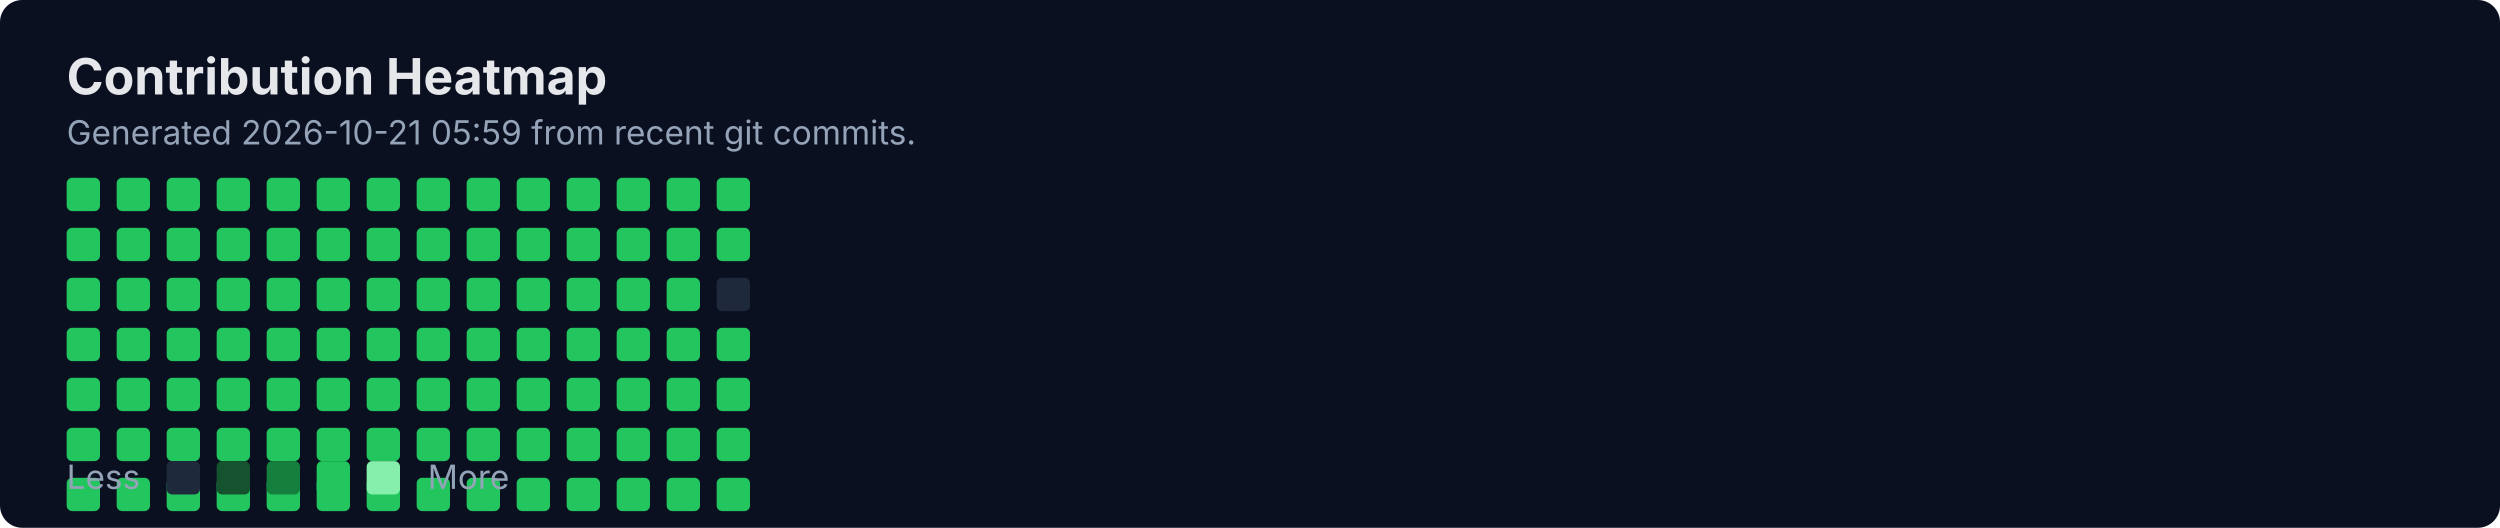
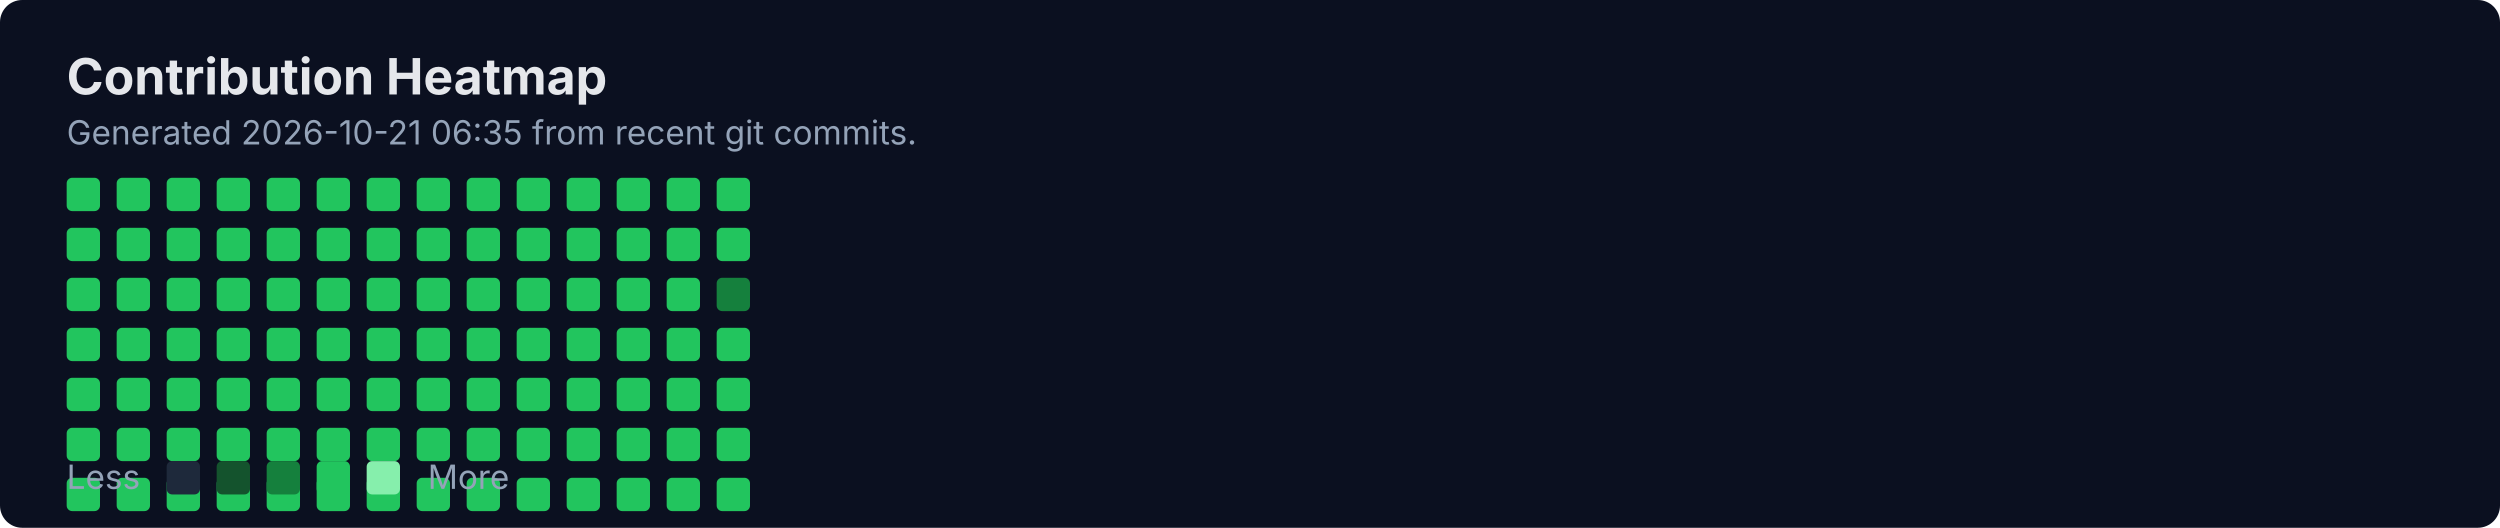
<svg xmlns="http://www.w3.org/2000/svg" width="900" height="190" viewBox="0 0 900 190" fill="none" role="img" aria-labelledby="title">
  <rect width="900" height="190" rx="8" fill="#0B1020" />
  <text x="24" y="34" fill="#E5E7EB" font-family="Inter, Segoe UI, Arial" font-size="18" font-weight="700">Contribution Heatmap</text>
-   <text x="24" y="52" fill="#94A3B8" font-family="Inter, Segoe UI, Arial" font-size="12">Generated 2026-10-21 05:59 from recent git commits.</text>
+   <text x="24" y="52" fill="#94A3B8" font-family="Inter, Segoe UI, Arial" font-size="12">Generated 2026-10-21 06:35 from recent git commits.</text>
  <rect x="24" y="118" width="12" height="12" rx="2" fill="#22C55E" />
  <rect x="24" y="136" width="12" height="12" rx="2" fill="#22C55E" />
  <rect x="24" y="154" width="12" height="12" rx="2" fill="#22C55E" />
  <rect x="24" y="172" width="12" height="12" rx="2" fill="#22C55E" />
  <rect x="24" y="64" width="12" height="12" rx="2" fill="#22C55E" />
  <rect x="24" y="82" width="12" height="12" rx="2" fill="#22C55E" />
  <rect x="24" y="100" width="12" height="12" rx="2" fill="#22C55E" />
  <rect x="42" y="118" width="12" height="12" rx="2" fill="#22C55E" />
  <rect x="42" y="136" width="12" height="12" rx="2" fill="#22C55E" />
  <rect x="42" y="154" width="12" height="12" rx="2" fill="#22C55E" />
  <rect x="42" y="172" width="12" height="12" rx="2" fill="#22C55E" />
  <rect x="42" y="64" width="12" height="12" rx="2" fill="#22C55E" />
  <rect x="42" y="82" width="12" height="12" rx="2" fill="#22C55E" />
  <rect x="42" y="100" width="12" height="12" rx="2" fill="#22C55E" />
  <rect x="60" y="118" width="12" height="12" rx="2" fill="#22C55E" />
  <rect x="60" y="136" width="12" height="12" rx="2" fill="#22C55E" />
  <rect x="60" y="154" width="12" height="12" rx="2" fill="#22C55E" />
  <rect x="60" y="172" width="12" height="12" rx="2" fill="#22C55E" />
  <rect x="60" y="64" width="12" height="12" rx="2" fill="#22C55E" />
  <rect x="60" y="82" width="12" height="12" rx="2" fill="#22C55E" />
  <rect x="60" y="100" width="12" height="12" rx="2" fill="#22C55E" />
  <rect x="78" y="118" width="12" height="12" rx="2" fill="#22C55E" />
  <rect x="78" y="136" width="12" height="12" rx="2" fill="#22C55E" />
  <rect x="78" y="154" width="12" height="12" rx="2" fill="#22C55E" />
  <rect x="78" y="172" width="12" height="12" rx="2" fill="#22C55E" />
  <rect x="78" y="64" width="12" height="12" rx="2" fill="#22C55E" />
  <rect x="78" y="82" width="12" height="12" rx="2" fill="#22C55E" />
  <rect x="78" y="100" width="12" height="12" rx="2" fill="#22C55E" />
  <rect x="96" y="118" width="12" height="12" rx="2" fill="#22C55E" />
  <rect x="96" y="136" width="12" height="12" rx="2" fill="#22C55E" />
  <rect x="96" y="154" width="12" height="12" rx="2" fill="#22C55E" />
  <rect x="96" y="172" width="12" height="12" rx="2" fill="#22C55E" />
  <rect x="96" y="64" width="12" height="12" rx="2" fill="#22C55E" />
  <rect x="96" y="82" width="12" height="12" rx="2" fill="#22C55E" />
  <rect x="96" y="100" width="12" height="12" rx="2" fill="#22C55E" />
  <rect x="114" y="118" width="12" height="12" rx="2" fill="#22C55E" />
  <rect x="114" y="136" width="12" height="12" rx="2" fill="#22C55E" />
  <rect x="114" y="154" width="12" height="12" rx="2" fill="#22C55E" />
  <rect x="114" y="172" width="12" height="12" rx="2" fill="#22C55E" />
  <rect x="114" y="64" width="12" height="12" rx="2" fill="#22C55E" />
  <rect x="114" y="82" width="12" height="12" rx="2" fill="#22C55E" />
  <rect x="114" y="100" width="12" height="12" rx="2" fill="#22C55E" />
  <rect x="132" y="118" width="12" height="12" rx="2" fill="#22C55E" />
  <rect x="132" y="136" width="12" height="12" rx="2" fill="#22C55E" />
  <rect x="132" y="154" width="12" height="12" rx="2" fill="#22C55E" />
  <rect x="132" y="172" width="12" height="12" rx="2" fill="#22C55E" />
  <rect x="132" y="64" width="12" height="12" rx="2" fill="#22C55E" />
  <rect x="132" y="82" width="12" height="12" rx="2" fill="#22C55E" />
  <rect x="132" y="100" width="12" height="12" rx="2" fill="#22C55E" />
  <rect x="150" y="118" width="12" height="12" rx="2" fill="#22C55E" />
  <rect x="150" y="136" width="12" height="12" rx="2" fill="#22C55E" />
  <rect x="150" y="154" width="12" height="12" rx="2" fill="#22C55E" />
  <rect x="150" y="172" width="12" height="12" rx="2" fill="#22C55E" />
  <rect x="150" y="64" width="12" height="12" rx="2" fill="#22C55E" />
  <rect x="150" y="82" width="12" height="12" rx="2" fill="#22C55E" />
  <rect x="150" y="100" width="12" height="12" rx="2" fill="#22C55E" />
  <rect x="168" y="118" width="12" height="12" rx="2" fill="#22C55E" />
  <rect x="168" y="136" width="12" height="12" rx="2" fill="#22C55E" />
  <rect x="168" y="154" width="12" height="12" rx="2" fill="#22C55E" />
  <rect x="168" y="172" width="12" height="12" rx="2" fill="#22C55E" />
  <rect x="168" y="64" width="12" height="12" rx="2" fill="#22C55E" />
  <rect x="168" y="82" width="12" height="12" rx="2" fill="#22C55E" />
  <rect x="168" y="100" width="12" height="12" rx="2" fill="#22C55E" />
  <rect x="186" y="118" width="12" height="12" rx="2" fill="#22C55E" />
  <rect x="186" y="136" width="12" height="12" rx="2" fill="#22C55E" />
  <rect x="186" y="154" width="12" height="12" rx="2" fill="#22C55E" />
  <rect x="186" y="172" width="12" height="12" rx="2" fill="#22C55E" />
  <rect x="186" y="64" width="12" height="12" rx="2" fill="#22C55E" />
  <rect x="186" y="82" width="12" height="12" rx="2" fill="#22C55E" />
  <rect x="186" y="100" width="12" height="12" rx="2" fill="#22C55E" />
  <rect x="204" y="118" width="12" height="12" rx="2" fill="#22C55E" />
  <rect x="204" y="136" width="12" height="12" rx="2" fill="#22C55E" />
  <rect x="204" y="154" width="12" height="12" rx="2" fill="#22C55E" />
  <rect x="204" y="172" width="12" height="12" rx="2" fill="#22C55E" />
  <rect x="204" y="64" width="12" height="12" rx="2" fill="#22C55E" />
  <rect x="204" y="82" width="12" height="12" rx="2" fill="#22C55E" />
  <rect x="204" y="100" width="12" height="12" rx="2" fill="#22C55E" />
  <rect x="222" y="118" width="12" height="12" rx="2" fill="#22C55E" />
  <rect x="222" y="136" width="12" height="12" rx="2" fill="#22C55E" />
  <rect x="222" y="154" width="12" height="12" rx="2" fill="#22C55E" />
  <rect x="222" y="172" width="12" height="12" rx="2" fill="#22C55E" />
  <rect x="222" y="64" width="12" height="12" rx="2" fill="#22C55E" />
  <rect x="222" y="82" width="12" height="12" rx="2" fill="#22C55E" />
  <rect x="222" y="100" width="12" height="12" rx="2" fill="#22C55E" />
  <rect x="240" y="118" width="12" height="12" rx="2" fill="#22C55E" />
  <rect x="240" y="136" width="12" height="12" rx="2" fill="#22C55E" />
  <rect x="240" y="154" width="12" height="12" rx="2" fill="#22C55E" />
  <rect x="240" y="172" width="12" height="12" rx="2" fill="#22C55E" />
  <rect x="240" y="64" width="12" height="12" rx="2" fill="#22C55E" />
  <rect x="240" y="82" width="12" height="12" rx="2" fill="#22C55E" />
  <rect x="240" y="100" width="12" height="12" rx="2" fill="#22C55E" />
  <rect x="258" y="118" width="12" height="12" rx="2" fill="#22C55E" />
  <rect x="258" y="136" width="12" height="12" rx="2" fill="#22C55E" />
  <rect x="258" y="154" width="12" height="12" rx="2" fill="#22C55E" />
  <rect x="258" y="172" width="12" height="12" rx="2" fill="#22C55E" />
  <rect x="258" y="64" width="12" height="12" rx="2" fill="#22C55E" />
  <rect x="258" y="82" width="12" height="12" rx="2" fill="#22C55E" />
-   <rect x="258" y="100" width="12" height="12" rx="2" fill="#1E293B" />
+   <rect x="258" y="100" width="12" height="12" rx="2" fill="#15803D" />
  <text x="24" y="176" fill="#94A3B8" font-family="Inter, Segoe UI, Arial" font-size="12">Less</text>
  <rect x="60" y="166" width="12" height="12" rx="2" fill="#1E293B" />
  <rect x="78" y="166" width="12" height="12" rx="2" fill="#14532D" />
  <rect x="96" y="166" width="12" height="12" rx="2" fill="#15803D" />
  <rect x="114" y="166" width="12" height="12" rx="2" fill="#22C55E" />
  <rect x="132" y="166" width="12" height="12" rx="2" fill="#86EFAC" />
  <text x="154" y="176" fill="#94A3B8" font-family="Inter, Segoe UI, Arial" font-size="12">More</text>
</svg>
